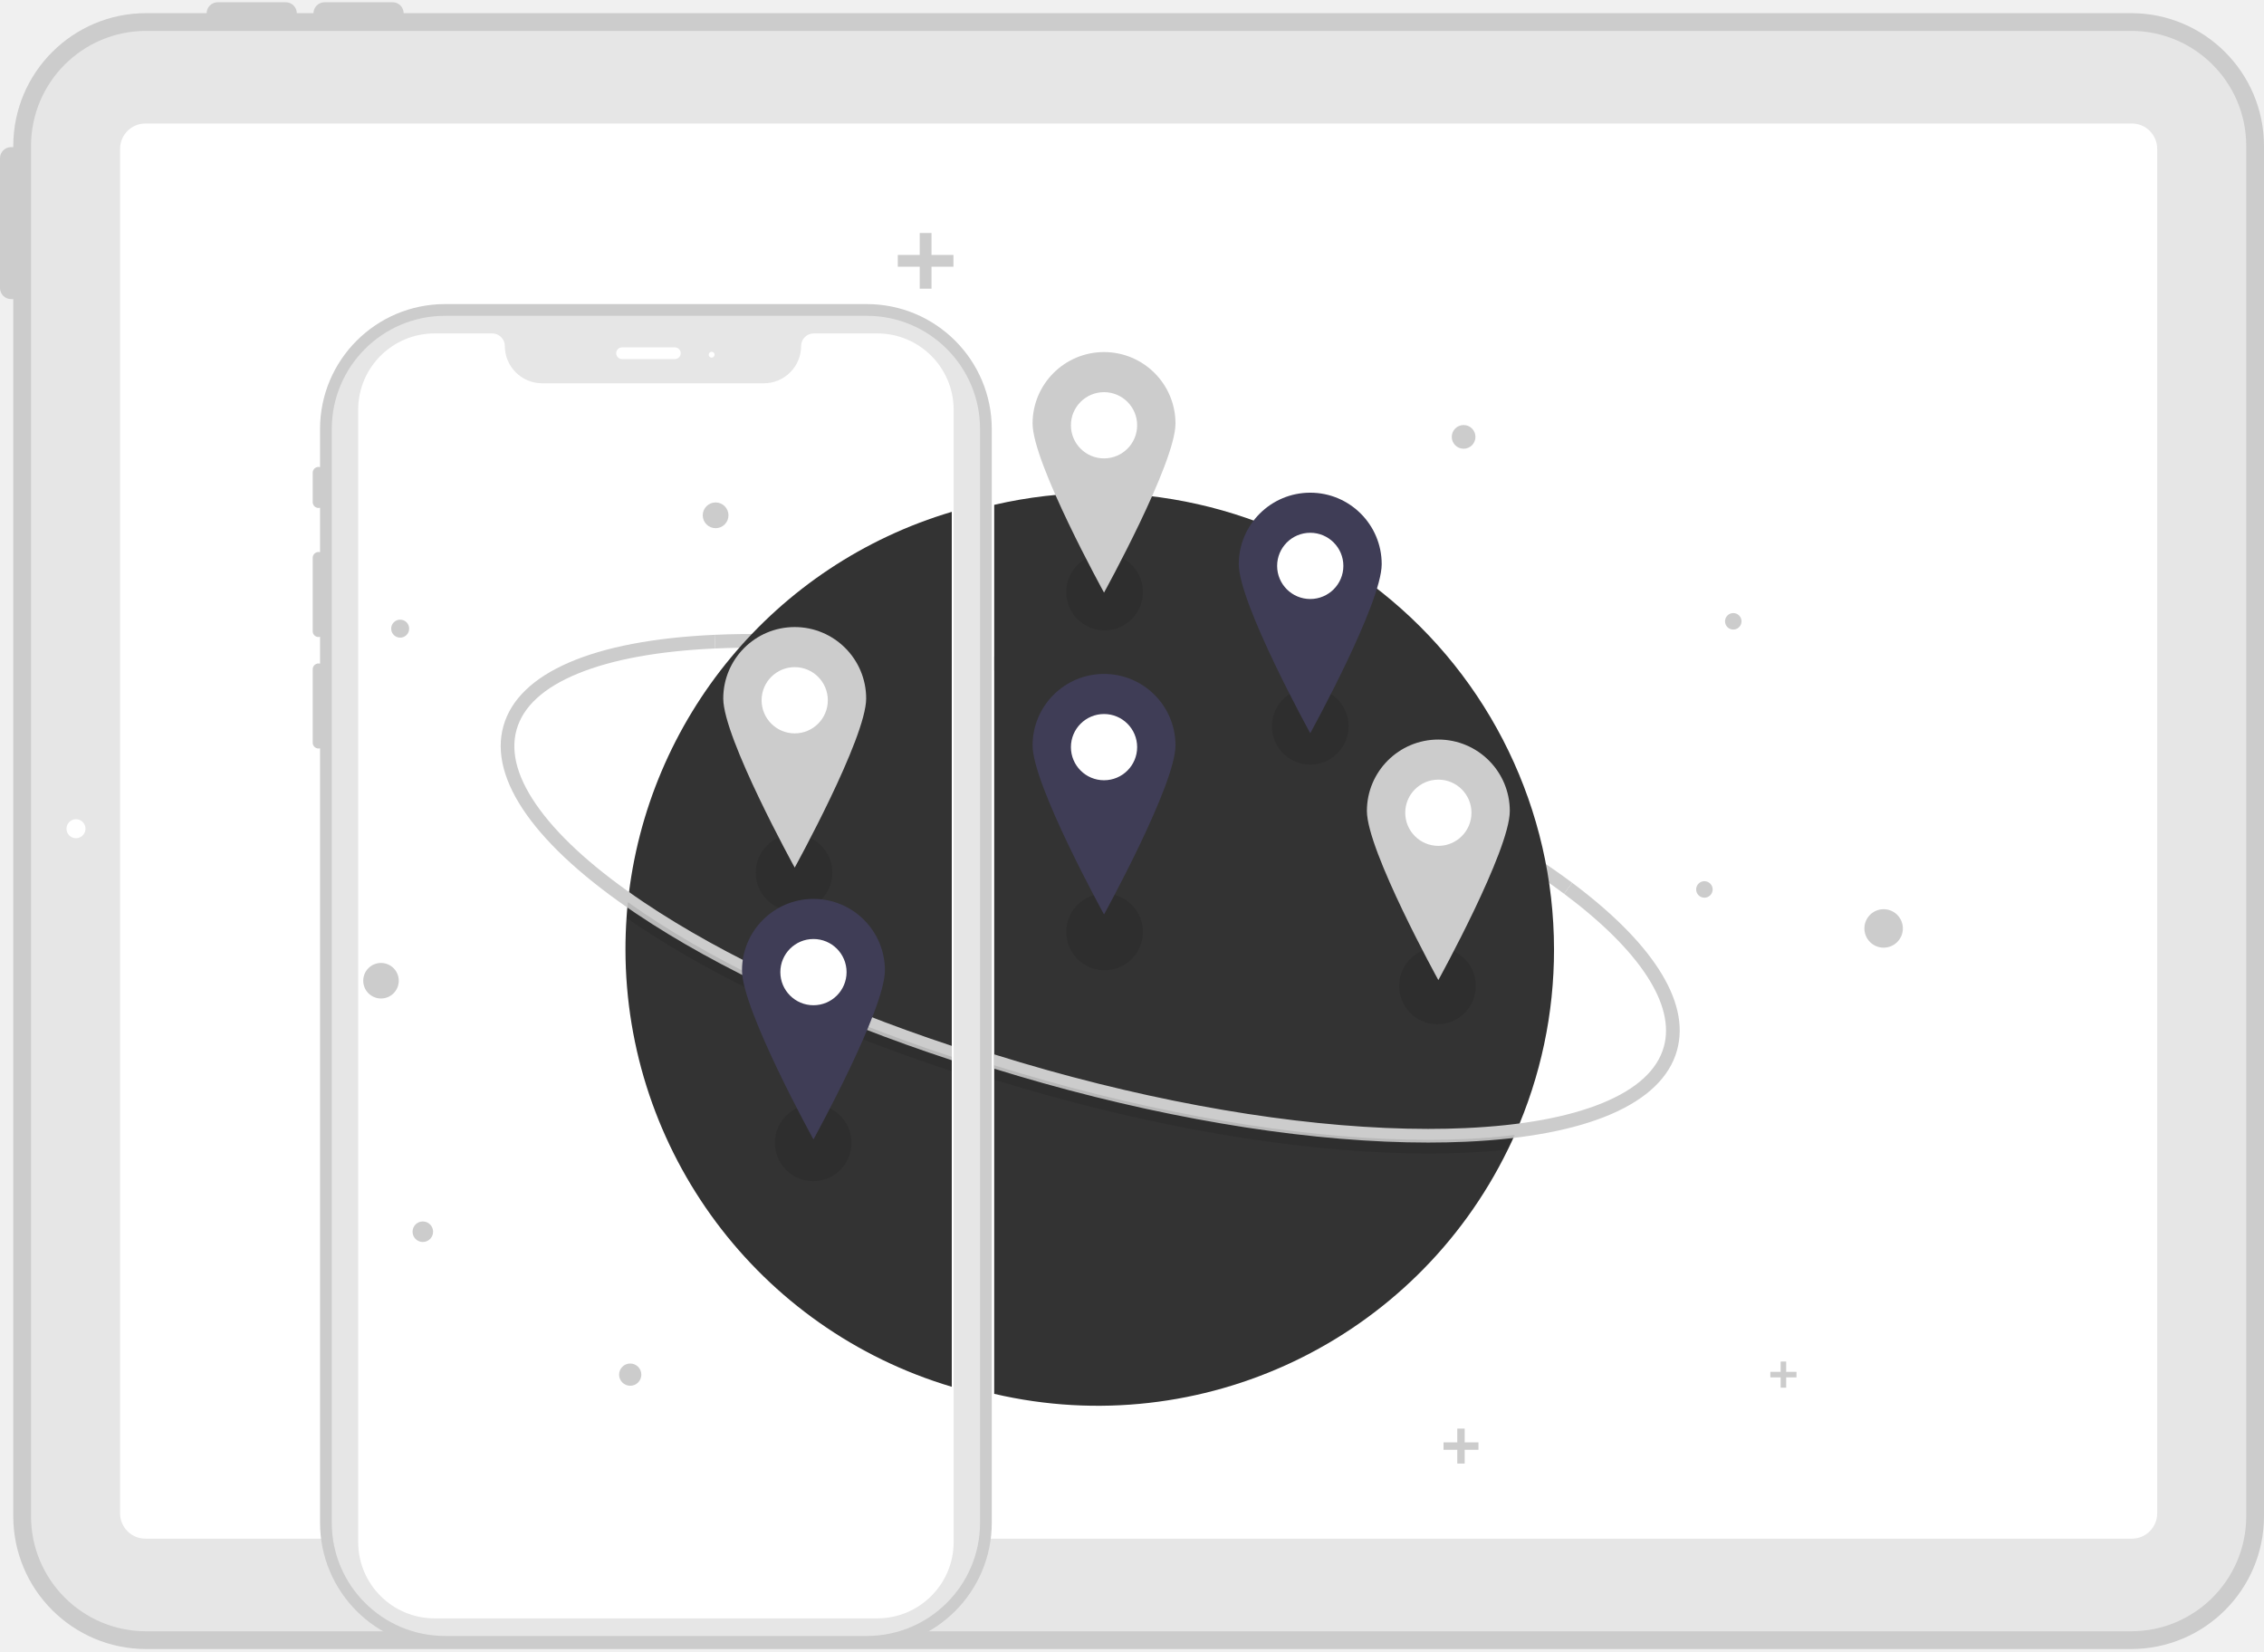
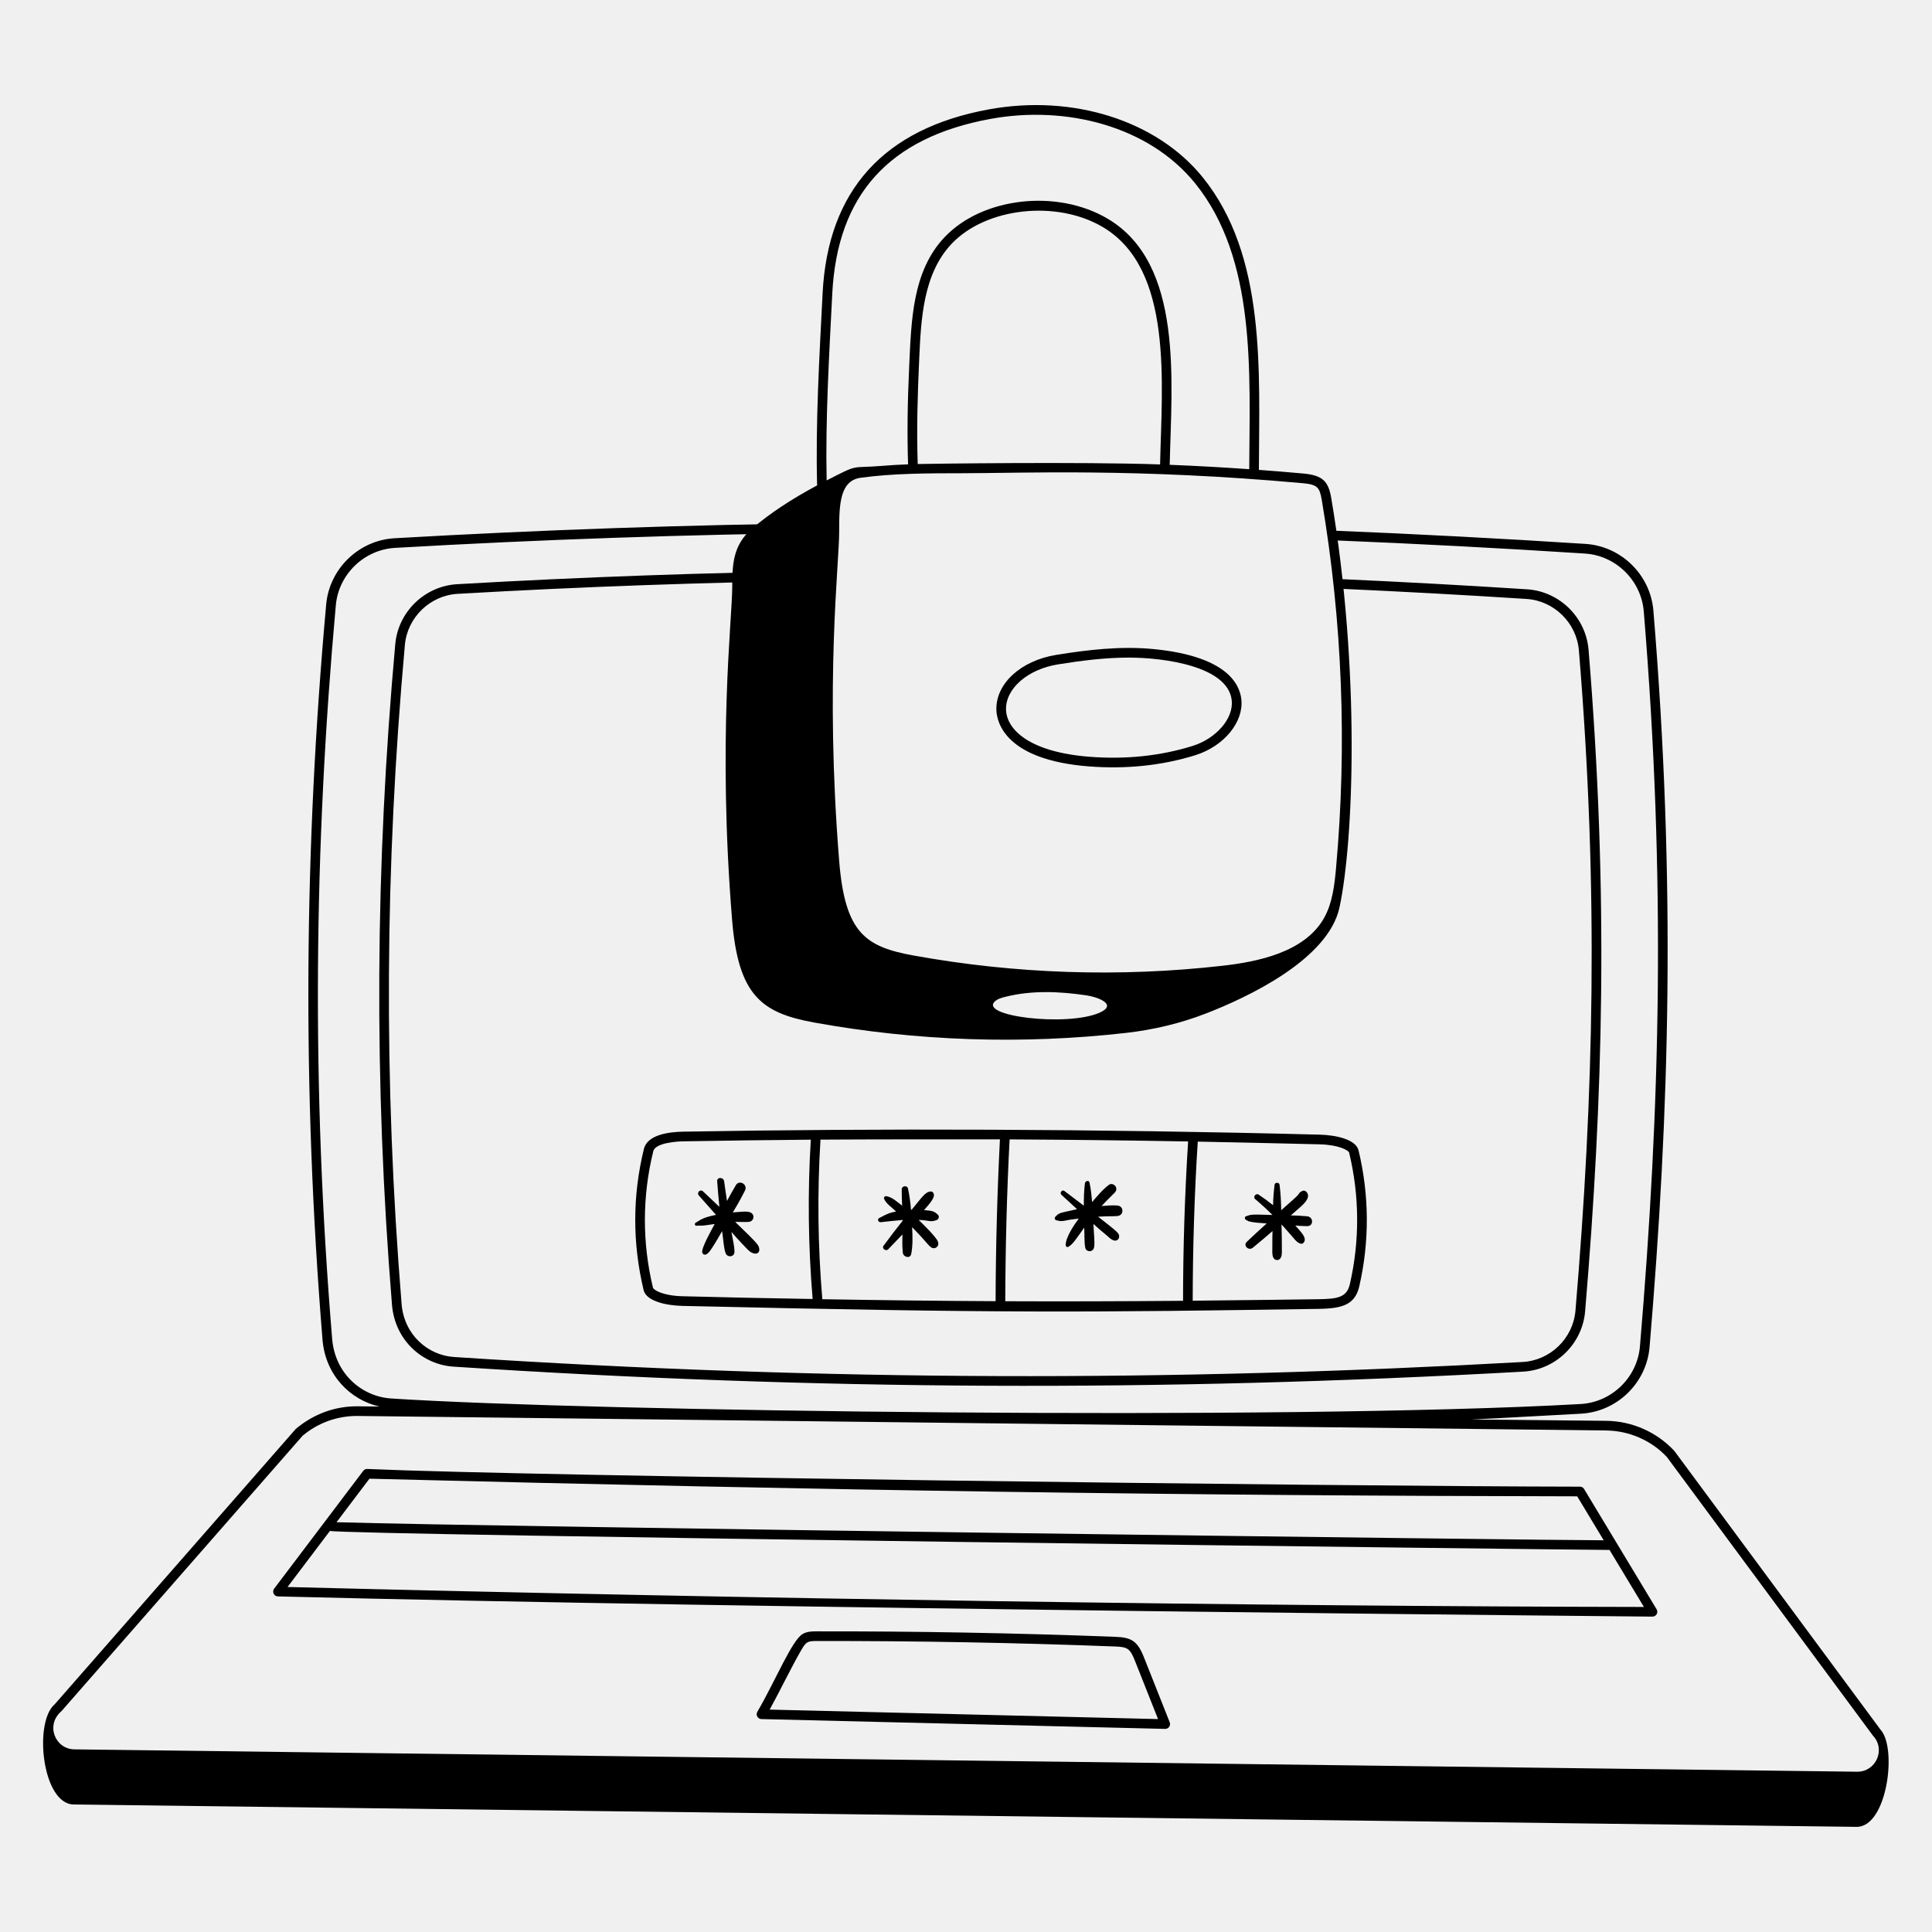
- <svg xmlns="http://www.w3.org/2000/svg" data-name="Layer 1" width="181" height="132" viewBox="0 0 724.603 527">
-   <path d="M919.827,189.988H366.894a3.547,3.547,0,0,0-3.545-3.488H341.572a3.547,3.547,0,0,0-3.545,3.488h-5.333a3.547,3.547,0,0,0-3.545-3.488H307.371a3.547,3.547,0,0,0-3.545,3.488H284.421a42.523,42.523,0,0,0-42.475,42.474v.418c-.067-.004-.13-.02-.198-.02h-.498a3.551,3.551,0,0,0-3.551,3.551v41.538a3.551,3.551,0,0,0,3.551,3.551h.498c.068,0,.132-.016.198-.02V671.026A42.523,42.523,0,0,0,284.421,713.5H919.827a42.523,42.523,0,0,0,42.474-42.474v-438.563A42.523,42.523,0,0,0,919.827,189.988ZM949.517,671.026A29.724,29.724,0,0,1,919.827,700.716H284.421a29.724,29.724,0,0,1-29.691-29.69v-438.563a29.724,29.724,0,0,1,29.691-29.69H919.827A29.724,29.724,0,0,1,949.517,232.463Z" transform="translate(-237.6986 -186.5)" fill="#ccc" />
-   <path d="M919.827,707.818H284.421a36.834,36.834,0,0,1-36.793-36.793v-438.563A36.834,36.834,0,0,1,284.421,195.67H919.827a36.834,36.834,0,0,1,36.793,36.792v438.563A36.834,36.834,0,0,1,919.827,707.818Z" transform="translate(-237.6986 -186.5)" fill="#e6e6e6" />
-   <path d="M920.021,678.178H284.227a8.107,8.107,0,0,1-8.098-8.098V233.408a8.107,8.107,0,0,1,8.098-8.098H920.021a8.107,8.107,0,0,1,8.098,8.098V670.079A8.107,8.107,0,0,1,920.021,678.178Z" transform="translate(-237.6986 -186.5)" fill="#fff" />
-   <circle cx="24.32" cy="264.484" r="3.04" fill="#fff" />
-   <path d="M515.159,283.092H380.092a40.008,40.008,0,0,0-39.963,39.963v12.208a1.855,1.855,0,0,0-2.347,1.811v9.388a1.855,1.855,0,0,0,2.347,1.811v14.215a1.855,1.855,0,0,0-2.347,1.811v23.471a1.855,1.855,0,0,0,2.347,1.811v8.582a1.855,1.855,0,0,0-2.347,1.811v23.471a1.855,1.855,0,0,0,2.347,1.811v247.855a40.008,40.008,0,0,0,39.963,39.963H515.159a40.008,40.008,0,0,0,39.963-39.963V323.055A40.008,40.008,0,0,0,515.159,283.092Zm31.514,390.022a31.549,31.549,0,0,1-31.514,31.514H380.092a31.549,31.549,0,0,1-31.514-31.514V323.055a31.549,31.549,0,0,1,31.514-31.514H515.159a31.549,31.549,0,0,1,31.514,31.514Z" transform="translate(-237.6986 -186.5)" fill="#ccc" />
-   <path d="M515.159,709.321H380.092a36.249,36.249,0,0,1-36.208-36.208V323.055a36.249,36.249,0,0,1,36.208-36.208H515.159a36.249,36.249,0,0,1,36.208,36.208V673.113A36.249,36.249,0,0,1,515.159,709.321Z" transform="translate(-237.6986 -186.5)" fill="#e6e6e6" />
-   <path d="M518.496,703.688H376.755a24.448,24.448,0,0,1-24.421-24.421V316.901a24.448,24.448,0,0,1,24.421-24.421h18.485a4.041,4.041,0,0,1,4.036,4.036,11.937,11.937,0,0,0,11.924,11.924h70.974a11.937,11.937,0,0,0,11.924-11.924,4.041,4.041,0,0,1,4.036-4.036h20.362a24.448,24.448,0,0,1,24.421,24.421V679.267A24.448,24.448,0,0,1,518.496,703.688Z" transform="translate(-237.6986 -186.5)" fill="#fff" />
-   <path d="M453.728,300.695h-16.899a1.878,1.878,0,1,1,0-3.755h16.899a1.878,1.878,0,0,1,0,3.755Z" transform="translate(-237.6986 -186.5)" fill="#fff" />
-   <circle cx="227.765" cy="112.786" r="0.939" fill="#fff" />
-   <path d="M466.415,388.934l.196,4.368c22.33-1,48.186.945,75.706,5.538V394.411C514.756,389.854,488.841,387.93,466.415,388.934Z" transform="translate(-237.6986 -186.5)" fill="#ccc" />
-   <path d="M438.65,474.485q-.26,2.507-.424,5.045-.346,4.991-.346,10.06A146.147,146.147,0,0,0,542.317,629.579v-280.002A146.075,146.075,0,0,0,438.65,474.485Z" transform="translate(-237.6986 -186.5)" fill="#333333" />
-   <circle cx="128.076" cy="200.458" r="2.879" fill="#ccc" />
-   <circle cx="121.94" cy="313.131" r="5.687" fill="#ccc" />
-   <circle cx="229.035" cy="164.191" r="4.119" fill="#ccc" />
-   <circle cx="135.327" cy="393.453" r="3.286" fill="#ccc" />
-   <circle cx="201.704" cy="439.191" r="3.559" fill="#ccc" />
-   <polygon points="305.157 80.869 298.134 80.869 298.134 73.846 294.366 73.846 294.366 80.869 287.34 80.869 287.34 84.639 294.366 84.639 294.366 91.662 298.134 91.662 298.134 84.639 305.157 84.639 305.157 80.869" fill="#ccc" />
-   <circle cx="254.136" cy="278.548" r="12.271" opacity="0.1" style="isolation:isolate" />
-   <circle cx="260.271" cy="365.005" r="12.271" opacity="0.1" style="isolation:isolate" />
-   <path d="M443.833,474.572c-15.058-10.111-26.274-20.086-33.336-29.649-7.045-9.54-9.557-18.157-7.467-25.614,2.09-7.457,8.715-13.514,19.692-18.002,11.003-4.499,25.769-7.192,43.888-8.004l-.195-4.368c-38.8,1.739-62.806,12.107-67.595,29.194s10.331,38.422,42.575,60.073c26.295,17.657,61.513,33.962,100.922,46.876v-4.602C503.839,507.761,469.504,491.81,443.833,474.572Z" transform="translate(-237.6986 -186.5)" fill="#ccc" />
-   <path d="M443.831,478.07q-2.669-1.795-5.181-3.585-.26,2.507-.424,5.045,1.556,1.086,3.17,2.169c26.295,17.657,61.512,33.963,100.921,46.877v-4.602C503.84,511.258,469.506,495.308,443.831,478.07Z" transform="translate(-237.6986 -186.5)" opacity="0.1" style="isolation:isolate" />
-   <path d="M606.676,407.649c-17.197-4.82-34.242-8.746-50.781-11.768v4.443c16.156,2.979,32.8,6.825,49.6,11.534C658.981,426.85,707.378,448.697,738.278,471.798l2.618-3.502C709.581,444.885,660.659,422.78,606.676,407.649Z" transform="translate(-237.6986 -186.5)" fill="#ccc" />
-   <path d="M735.07,489.591a146.128,146.128,0,0,0-179.175-142.253v284.497a146.105,146.105,0,0,0,164.41-78.187q1.13-2.304,2.173-4.652a145.501,145.501,0,0,0,12.592-59.405Z" transform="translate(-237.6986 -186.5)" fill="#333333" />
-   <circle cx="355.204" cy="129.05" r="1.673" fill="#f2f2f2" />
-   <circle cx="468.435" cy="139.091" r="3.79" fill="#ccc" />
-   <circle cx="602.862" cy="296.397" r="6.154" fill="#ccc" />
-   <circle cx="554.742" cy="198.111" r="2.64" fill="#ccc" />
-   <circle cx="545.501" cy="283.919" r="2.64" fill="#ccc" />
-   <polygon points="473.192 460.867 468.78 460.867 468.78 456.458 466.415 456.458 466.415 460.867 462.006 460.867 462.006 463.233 466.415 463.233 466.415 467.643 468.78 467.643 468.78 463.233 473.192 463.233 473.192 460.867" fill="#ccc" />
-   <polygon points="574.971 438.296 571.675 438.296 571.675 435 569.904 435 569.904 438.296 566.608 438.296 566.608 440.066 569.904 440.066 569.904 443.362 571.675 443.362 571.675 440.066 574.971 440.066 574.971 438.296" fill="#ccc" />
-   <circle cx="353.531" cy="188.744" r="12.271" opacity="0.1" style="isolation:isolate" />
-   <circle cx="353.531" cy="297.513" r="12.271" opacity="0.1" style="isolation:isolate" />
-   <circle cx="419.35" cy="231.694" r="12.271" opacity="0.1" style="isolation:isolate" />
-   <circle cx="460.069" cy="314.804" r="12.271" opacity="0.1" style="isolation:isolate" />
-   <path d="M768.461,495.737c-5.762-8.842-15.036-18.074-27.565-27.441l-2.618,3.502c24.347,18.202,35.688,35.6,31.935,48.989-2.09,7.457-8.715,13.514-19.692,18.002-11.004,4.499-25.77,7.192-43.889,8.004q-5.775.258-11.851.258c-35.453-.001-78.2-6.565-121.905-18.815q-8.596-2.409-16.982-5.04v4.578q7.81,2.427,15.801,4.672c44.087,12.357,87.247,18.977,123.107,18.976,4.105,0,8.121-.087,12.025-.262,38.8-1.739,62.806-12.107,67.595-29.194C776.645,514.041,774.639,505.216,768.461,495.737Z" transform="translate(-237.6986 -186.5)" fill="#ccc" />
-   <path d="M706.634,550.29q-5.773.258-11.853.258c-35.449,0-78.201-6.563-121.905-18.813q-8.596-2.409-16.981-5.04v4.579q7.809,2.426,15.8,4.672c44.089,12.356,87.247,18.975,123.107,18.975,4.105,0,8.124-.087,12.028-.262q7.074-.315,13.475-1.01,1.131-2.304,2.173-4.652Q715.042,549.909,706.634,550.29Z" transform="translate(-237.6986 -186.5)" opacity="0.1" style="isolation:isolate" />
-   <circle cx="419.301" cy="180.5" r="16" fill="#fff" />
-   <path d="M657.049,343.45a22.869,22.869,0,0,0-22.869,22.869c0,12.63,22.869,54.105,22.869,54.105S679.918,378.95,679.918,366.32A22.869,22.869,0,0,0,657.049,343.45Zm0,34.025a10.598,10.598,0,1,1,10.598-10.598,10.598,10.598,0,0,1-10.598,10.598h0Z" transform="translate(-237.6986 -186.5)" fill="#3f3d56" />
-   <circle cx="353.301" cy="238.5" r="16" fill="#fff" />
-   <path d="M591.049,401.45a22.869,22.869,0,0,0-22.869,22.869c0,12.63,22.869,54.105,22.869,54.105S613.918,436.95,613.918,424.32A22.869,22.869,0,0,0,591.049,401.45Zm0,34.025a10.598,10.598,0,1,1,10.598-10.598,10.598,10.598,0,0,1-10.598,10.598h0Z" transform="translate(-237.6986 -186.5)" fill="#3f3d56" />
-   <circle cx="353.301" cy="135.5" r="16" fill="#fff" />
-   <path d="M591.049,298.45a22.869,22.869,0,0,0-22.869,22.869c0,12.63,22.869,54.105,22.869,54.105S613.918,333.95,613.918,321.32A22.869,22.869,0,0,0,591.049,298.45Zm0,34.025a10.598,10.598,0,1,1,10.598-10.598,10.598,10.598,0,0,1-10.598,10.598h0Z" transform="translate(-237.6986 -186.5)" fill="#ccc" />
-   <circle cx="460.301" cy="259.5" r="16" fill="#fff" />
-   <path d="M698.049,422.45a22.869,22.869,0,0,0-22.869,22.869c0,12.63,22.869,54.105,22.869,54.105S720.918,457.95,720.918,445.32A22.869,22.869,0,0,0,698.049,422.45Zm0,34.025a10.598,10.598,0,1,1,10.598-10.598,10.598,10.598,0,0,1-10.598,10.598h0Z" transform="translate(-237.6986 -186.5)" fill="#ccc" />
-   <circle cx="254.301" cy="223.5" r="16" fill="#fff" />
-   <path d="M492.049,386.45a22.869,22.869,0,0,0-22.869,22.869c0,12.63,22.869,54.105,22.869,54.105S514.918,421.95,514.918,409.32A22.869,22.869,0,0,0,492.049,386.45Zm0,34.025a10.598,10.598,0,1,1,10.598-10.598,10.598,10.598,0,0,1-10.598,10.598h0Z" transform="translate(-237.6986 -186.5)" fill="#ccc" />
-   <circle cx="260.301" cy="310.5" r="16" fill="#fff" />
-   <path d="M498.049,473.45a22.869,22.869,0,0,0-22.869,22.869c0,12.63,22.869,54.105,22.869,54.105S520.918,508.95,520.918,496.32A22.869,22.869,0,0,0,498.049,473.45Zm0,34.025a10.598,10.598,0,1,1,10.598-10.598,10.598,10.598,0,0,1-10.598,10.598h0Z" transform="translate(-237.6986 -186.5)" fill="#3f3d56" />
+ <svg xmlns="http://www.w3.org/2000/svg" fill="none" viewBox="0 0 200 200" height="200" width="200">
+   <g id="secured--interface-secured">
+     <g id="laptop">
+       <path id="vector" fill="#000000" d="M164.444 67.252c-0.276 -3.346 -3.011 -6.032 -6.361 -6.247a998.344 998.344 0 0 0 -19.598 -1.07c0.038 0.336 0.074 0.67 0.109 1.007 6.462 0.29 12.931 0.644 19.424 1.06 2.859 0.185 5.193 2.476 5.429 5.332 2.066 25.045 1.528 46.058 -0.355 68.338 -0.243 2.873 -2.597 5.161 -5.475 5.322 -36.212 2.028 -71.665 2.033 -110.61 -0.517 -2.72 -0.178 -5.175 -2.3 -5.434 -5.488 -1.871 -23.006 -1.734 -45.24 0.34 -68.227 0.257 -2.851 2.607 -5.124 5.465 -5.288a883.732 883.732 0 0 1 38.728 -1.377c0.02 -0.335 0.042 -0.67 0.065 -1.003a884.788 884.788 0 0 0 -38.85 1.382c-3.348 0.192 -6.102 2.855 -6.403 6.196 -2.08 23.046 -2.216 45.335 -0.34 68.399 0.3 3.689 3.166 6.194 6.365 6.403 37.695 2.47 73.015 2.63 110.731 0.517 3.373 -0.188 6.131 -2.87 6.416 -6.236 1.863 -22.054 2.446 -43.164 0.356 -68.504l-0.002 0Z" stroke-width="1" />
+       <path id="vector_2" fill="#000000" d="m194.67 179.054 -21.347 -28.861a9.797 9.797 0 0 0 -7.03 -3.11c-9.14 -0.106 -13.965 -0.132 -13.965 -0.132s3.635 -0.175 11.346 -0.608c3.727 -0.209 6.774 -3.171 7.088 -6.891 2.071 -24.517 2.725 -48.015 0.396 -76.245 -0.305 -3.697 -3.326 -6.664 -7.028 -6.902a1112.204 1112.204 0 0 0 -26.294 -1.381c0.049 0.335 0.097 0.67 0.144 1.007 8.707 0.354 17.39 0.813 26.086 1.372 3.211 0.206 5.832 2.78 6.096 5.986 2.301 27.883 1.702 51.263 -0.395 76.079 -0.272 3.226 -2.916 5.795 -6.148 5.977 -31.002 1.737 -102.714 0.762 -123.131 -0.575 -3.04 -0.199 -5.803 -2.56 -6.102 -6.16 -2.154 -26.02 -1.887 -50.866 0.378 -75.957 0.289 -3.201 2.927 -5.753 6.136 -5.937a981.692 981.692 0 0 1 45.47 -1.562 83.164 83.164 0 0 1 -0.001 -1.002c-15.026 0.167 -30.13 0.684 -45.527 1.566 -3.7 0.212 -6.741 3.155 -7.075 6.846 -2.276 25.197 -2.498 50.098 -0.38 76.128 0.297 3.636 2.846 6.232 5.905 6.914l-2.225 -0.026c-2.346 -0.033 -4.605 0.786 -6.447 2.341L5.663 176.426c-2.188 1.84 -1.307 10.336 1.973 10.375l184.574 2.315c3.157 0 4.207 -8.192 2.458 -10.062h0.002Zm-2.412 4.354L7.705 181.093c-2.007 -0.023 -3.016 -2.534 -1.342 -3.955l24.957 -28.505a8.704 8.704 0 0 1 5.737 -2.053l129.224 1.503c2.385 0.027 4.685 1.045 6.274 2.748l21.347 28.861c1.33 1.43 0.283 3.729 -1.644 3.716Z" stroke-width="1" />
+       <path id="vector_3" fill="#000000" d="m120.624 178.975 -41.806 -1.017a0.5 0.5 0 0 1 -0.42 -0.752c1.867 -3.189 3.589 -7.456 4.722 -8.073 0.464 -0.254 0.976 -0.255 1.387 -0.256a777.231 777.231 0 0 1 30.987 0.568c1.636 0.062 2.262 0.441 2.927 2.118l2.667 6.728a0.5 0.5 0 0 1 -0.464 0.684Zm-40.947 -1.997 40.204 0.98 -2.389 -6.026c-0.51 -1.287 -0.78 -1.44 -2.036 -1.487a779.112 779.112 0 0 0 -30.947 -0.568c-0.905 0.002 -1.06 0.082 -1.544 0.908 -0.984 1.682 -2.238 4.289 -3.288 6.193Z" stroke-width="1" />
+       <path id="vector_4" fill="#000000" d="m171.493 166.595 -7.509 -12.454a0.498 0.498 0 0 0 -0.428 -0.242c-26.072 -0.037 -108.214 -1.065 -125.542 -1.833a0.493 0.493 0 0 0 -0.412 0.198l-9.222 12.194a0.501 0.501 0 0 0 0.386 0.802c49.036 1.253 142.298 2.092 142.298 2.092a0.5 0.5 0 0 0 0.428 -0.758l0.001 0.001ZM38.245 153.074c48.434 1.236 84.701 1.766 125.027 1.826l2.743 4.55c-4.935 0.008 -114.531 -1.375 -131.177 -1.872l3.406 -4.503 0.001 -0.001Zm-8.48 11.212 4.394 -5.81c0.641 0.423 129.6 1.977 132.459 1.973l3.56 5.903c-39.689 -0.066 -92.017 -0.836 -140.413 -2.066Z" stroke-width="1" />
+     </g>
+     <g id="lock">
+       <path id="vector_5" fill="#000000" d="M137.815 51.581c-0.292 -1.723 -0.858 -2.376 -2.878 -2.56 -1.587 -0.144 -3.126 -0.27 -4.617 -0.38 0.032 -10.296 0.762 -22.154 -5.821 -30.293 -4.745 -5.865 -13.438 -8.622 -22.15 -7.022 -10.874 1.995 -16.655 8.404 -17.194 19.048 -0.337 6.654 -0.735 13.335 -0.568 19.875 -2.726 1.46 -4.905 2.908 -6.726 4.464 -2.04 1.742 -2.05 3.843 -2.06 6.066 -0.016 3.472 -1.524 15.808 -0.017 34.424 0.637 7.853 3.046 9.664 8.537 10.655a111.009 111.009 0 0 0 32.222 1.07c2.9 -0.328 5.651 -0.993 8.244 -1.992 4.355 -1.678 12.726 -5.616 13.881 -11.015 1.449 -6.775 2.178 -24.44 -0.854 -42.34h0.001ZM86.154 30.425c0.52 -10.262 5.872 -16.188 16.375 -18.115 7.801 -1.43 16.382 0.722 21.192 6.668 6.35 7.85 5.642 19.562 5.6 29.592a272.275 272.275 0 0 0 -8.233 -0.454c0.184 -8.61 1.46 -20.786 -6.397 -25.46 -5.238 -3.116 -12.979 -2.249 -16.904 1.893 -3.348 3.532 -3.445 8.6 -3.67 13.422 -0.175 3.74 -0.214 7.038 -0.113 10.097 -0.915 0.035 -1.823 0.085 -2.72 0.16 -3.342 0.274 -2.257 -0.262 -5.71 1.504 -0.134 -6.367 0.255 -12.888 0.58 -19.307Zm33.937 17.653c-8.105 -0.29 -24.074 -0.069 -25.09 -0.042 -0.121 -3.658 -0.014 -7.13 0.152 -10.816 0.187 -4.15 0.396 -8.854 3.36 -11.983 3.565 -3.762 10.885 -4.565 15.667 -1.72 7.295 4.338 6.096 16.135 5.911 24.561Zm-6.256 56.752c-3.373 1.499 -12.815 0.347 -10.754 -1.243 0.249 -0.192 0.595 -0.295 0.935 -0.382 2.748 -0.705 5.657 -0.583 8.49 -0.16 1.139 0.169 3.224 0.943 1.329 1.785Zm24.476 -15.01c-0.167 1.854 -0.385 3.641 -1.208 5.143 -2 3.65 -6.995 4.61 -10.578 5.015a110.02 110.02 0 0 1 -31.932 -1.06c-4.982 -0.902 -7.115 -2.304 -7.718 -9.752 -1.507 -18.584 0.013 -30.87 -0.004 -34.166 -0.016 -2.964 0.139 -5.254 2.229 -5.543 3.339 -0.462 6.999 -0.465 10.537 -0.468 6.342 -0.006 17.939 -0.533 35.21 1.03 1.522 0.137 1.761 0.426 1.981 1.73a148.214 148.214 0 0 1 1.482 38.071h0.001Z" stroke-width="1" />
+       <path id="vector_6" fill="#000000" d="M112.743 79.34c-8.712 -0.67 -9.547 -4.609 -9.596 -5.8 -0.111 -2.74 2.507 -5.16 6.227 -5.753 3.181 -0.507 6.602 -0.93 10.055 -0.593 7.498 0.731 8.904 3.577 9.076 5.207 0.248 2.355 -1.792 4.836 -4.744 5.771 -3.546 1.105 -7.269 1.456 -11.017 1.167l-0.001 0.001Zm4.112 -11.266c-2.506 0 -4.98 0.327 -7.325 0.701 -3.159 0.504 -5.474 2.535 -5.384 4.725 0.083 2.025 2.404 4.361 8.674 4.843 3.737 0.288 7.319 -0.09 10.64 -1.124 2.465 -0.78 4.245 -2.85 4.049 -4.712 -0.373 -3.55 -7.037 -4.433 -10.654 -4.433Z" stroke-width="1" />
+     </g>
+     <g id="password">
+       <path id="vector_7" fill="#000000" d="M140.635 119.087c-0.271 -1.131 -2.32 -1.583 -3.994 -1.627 -23.065 -0.6 -45.749 -0.662 -65.938 -0.31 -1.508 0.027 -3.689 0.326 -4.048 1.791 -1.183 4.833 -1.194 9.74 -0.025 14.619 0.271 1.13 2.318 1.587 3.99 1.626 33.541 0.775 42.346 0.664 65.918 0.308 2.443 -0.037 3.744 -0.448 4.176 -2.342a30.686 30.686 0 0 0 -0.078 -14.065h-0.001Zm-69.991 15.1c-2.006 -0.054 -2.989 -0.636 -3.05 -0.893a29.694 29.694 0 0 1 0.032 -14.115c0.221 -0.903 2.547 -1.019 3.094 -1.029 4.394 -0.077 8.801 -0.133 13.214 -0.171 -0.333 5.482 -0.27 11.024 0.19 16.493 -4.767 -0.084 -8.909 -0.162 -13.48 -0.285Zm32.42 0.512c-5.986 -0.029 -11.966 -0.104 -17.938 -0.205a113.567 113.567 0 0 1 -0.191 -16.519c3.898 -0.031 16.288 -0.04 18.578 -0.029a349.335 349.335 0 0 0 -0.449 16.753Zm19.404 -0.039c-6.127 0.049 -12.263 0.071 -18.404 0.044 0.015 -5.404 0.166 -11.356 0.45 -16.754 6.166 0.033 12.329 0.104 18.478 0.213a266.486 266.486 0 0 0 -0.524 16.497Zm17.27 -1.73c-0.315 1.38 -1.273 1.531 -3.218 1.564 0 0 -8.948 0.12 -13.052 0.155 0.004 -5.325 0.18 -11.177 0.525 -16.47 3.728 0.068 12.622 0.281 12.622 0.281 2.009 0.052 2.994 0.636 3.047 0.859a29.678 29.678 0 0 1 0.076 13.611Z" stroke-width="1" />
+       <path id="vector_8" fill="#000000" d="M76.109 126.494c0.456 -0.015 0.918 0.025 1.372 -0.005a0.517 0.517 0 0 0 0.499 -0.654c-0.194 -0.519 -0.773 -0.434 -1.941 -0.34 -0.345 0.026 -0.227 0.313 1.081 -2.249 0.32 -0.625 -0.582 -1.164 -0.947 -0.553a41.809 41.809 0 0 0 -0.915 1.631c-0.1 -0.678 -0.208 -1.354 -0.295 -2.034 -0.057 -0.447 -0.754 -0.473 -0.721 0 0.062 0.883 0.146 1.764 0.229 2.645l-1.694 -1.605c-0.287 -0.271 -0.69 0.139 -0.431 0.431l1.775 2.001c-1.504 0.296 -1.67 0.585 -2.11 0.817 -0.14 0.074 -0.083 0.333 0.084 0.312 0.582 -0.071 0.08 0.103 1.887 -0.183 -0.424 0.786 -1.338 2.446 -1.294 2.894 0.021 0.22 0.224 0.347 0.428 0.245 0.276 -0.137 0.452 -0.457 0.622 -0.706 0.311 -0.459 0.833 -1.376 1.015 -1.695 0.148 1.037 0.156 1.688 0.361 2.275 0.169 0.484 0.912 0.423 0.918 -0.125 0.006 -0.604 -0.178 -1.245 -0.271 -1.841 -0.061 -0.395 -0.225 -0.329 1.456 1.41 0.282 0.291 0.487 0.528 0.9 0.605 0.314 0.058 0.529 -0.176 0.482 -0.481 -0.059 -0.387 -0.037 -0.434 -2.49 -2.795Z" stroke-width="1" />
+       <path id="vector_9" fill="#000000" d="M96.194 126.399c0.285 0.044 0.478 0.006 0.748 -0.089 0.23 -0.081 0.34 -0.375 0.148 -0.56 -0.4 -0.385 -0.573 -0.402 -1.433 -0.484 0.526 -0.601 1.065 -1.189 1.02 -1.603 -0.018 -0.166 -0.132 -0.329 -0.32 -0.32 -0.572 0.027 -0.837 0.513 -1.978 1.882l-0.074 0.001a15.536 15.536 0 0 0 -0.312 -2.191c-0.083 -0.367 -0.647 -0.28 -0.648 0.088 -0.002 0.562 0.019 1.125 0.043 1.687 -0.526 -0.4 -1.073 -0.926 -1.678 -0.984 -0.122 -0.012 -0.244 0.141 -0.196 0.257 0.21 0.51 0.675 0.789 1.25 1.33 -0.765 0.157 -0.85 0.21 -1.752 0.68 -0.251 0.131 -0.064 0.468 0.18 0.427a81.328 81.328 0 0 1 2.249 -0.23l0.003 0.079a80.166 80.166 0 0 0 -1.98 2.591c-0.207 0.281 0.243 0.613 0.48 0.369 0.496 -0.511 0.99 -1.023 1.479 -1.542 -0.02 0.637 -0.031 1.274 0.038 1.898 0.049 0.454 0.768 0.652 0.87 0.118 0.173 -0.896 0.14 -1.844 0.09 -2.767 1.662 1.7 1.582 1.824 2.01 2.111 0.328 0.218 0.877 -0.102 0.647 -0.646 -0.216 -0.512 -1.6 -1.848 -1.977 -2.209 0.38 0.024 0.11 -0.043 1.094 0.108l-0.001 -0.001Z" stroke-width="1" />
+       <path id="vector_10" fill="#000000" d="M115.67 124.794c-0.536 -0.044 -1.099 0.013 -1.635 0.054 0.38 -0.428 1.363 -1.384 1.383 -1.408 0.437 -0.527 -0.22 -1.073 -0.612 -0.793 -0.639 0.458 -1.259 1.225 -1.755 1.791 -0.054 -0.674 -0.123 -1.347 -0.261 -2.009 -0.061 -0.293 -0.447 -0.184 -0.479 0.065 -0.099 0.768 -0.115 1.545 -0.113 2.321a427.76 427.76 0 0 0 -2.018 -1.531c-0.231 -0.174 -0.517 0.205 -0.308 0.398 0.541 0.499 1.085 0.994 1.627 1.492a23.98 23.98 0 0 0 -0.875 0.195c-0.377 0.092 -1.047 0.164 -1.295 0.516 -0.254 0.176 -0.14 0.427 0.077 0.453l0.097 0.012c0.373 0.149 0.945 -0.039 1.304 -0.094 0.286 -0.043 0.574 -0.073 0.861 -0.107 -0.472 0.642 -1.369 1.959 -1.349 2.756 0.003 0.141 0.157 0.236 0.283 0.163 0.473 -0.279 0.775 -0.778 1.64 -1.987 0.037 1.01 -0.005 1.521 0.108 2.102 0.085 0.436 0.845 0.511 0.92 -0.124 0.069 -0.588 -0.025 -1.068 -0.076 -2.352 0.804 0.716 0.532 0.475 1.33 1.146 0.242 0.204 0.489 0.483 0.802 0.563 0.388 0.099 0.639 -0.3 0.486 -0.633 -0.12 -0.259 -0.618 -0.64 -2.14 -1.832 1.228 -0.077 1.331 -0.016 1.997 -0.069 0.699 -0.055 0.699 -1.029 0 -1.086l0.001 -0.002Z" stroke-width="1" />
+       <path id="vector_11" fill="#000000" d="M135.332 125.912a20.552 20.552 0 0 0 -1.707 -0.093c0.347 -0.305 0.696 -0.608 1.041 -0.916 0.39 -0.347 1.084 -1.033 0.548 -1.545 -0.083 -0.08 -0.231 -0.139 -0.346 -0.091 -0.41 0.17 -0.284 0.202 -0.55 0.49 -0.223 0.242 -0.299 0.287 -1.688 1.525 -0.019 -0.887 -0.052 -1.773 -0.174 -2.65 -0.035 -0.252 -0.474 -0.252 -0.509 0a19.887 19.887 0 0 0 -0.159 2.127 22.233 22.233 0 0 0 -1.5 -1.096c-0.275 -0.182 -0.615 0.247 -0.357 0.463a27.622 27.622 0 0 1 1.792 1.648c-2.608 -0.104 -2.24 0.009 -2.707 0.123 -0.212 0.053 -0.183 0.336 0 0.402 0.1 0.036 0.167 0.106 0.274 0.136 0.488 0.133 1.207 0.17 1.839 0.215 -0.691 0.628 -1.387 1.25 -2.06 1.9 -0.414 0.399 0.19 0.962 0.618 0.617 0.695 -0.56 1.365 -1.146 2.043 -1.726 -0.017 0.809 -0.014 0.226 -0.018 1.723 0 0.323 -0.039 0.669 0.08 0.975 0.156 0.403 0.666 0.403 0.823 0 0.118 -0.305 0.081 -0.463 0.077 -1.837 -0.002 -0.511 -0.017 -1.022 -0.029 -1.534l0.02 0.002c1.47 1.624 1.439 1.771 1.915 1.961 0.303 0.122 0.504 -0.219 0.469 -0.468 -0.055 -0.383 -0.369 -0.718 -0.976 -1.392 0.416 0.028 0.831 0.059 1.244 0.057 0.667 -0.001 0.637 -0.948 0 -1.016h-0.003Z" stroke-width="1" />
+     </g>
+   </g>
</svg>
